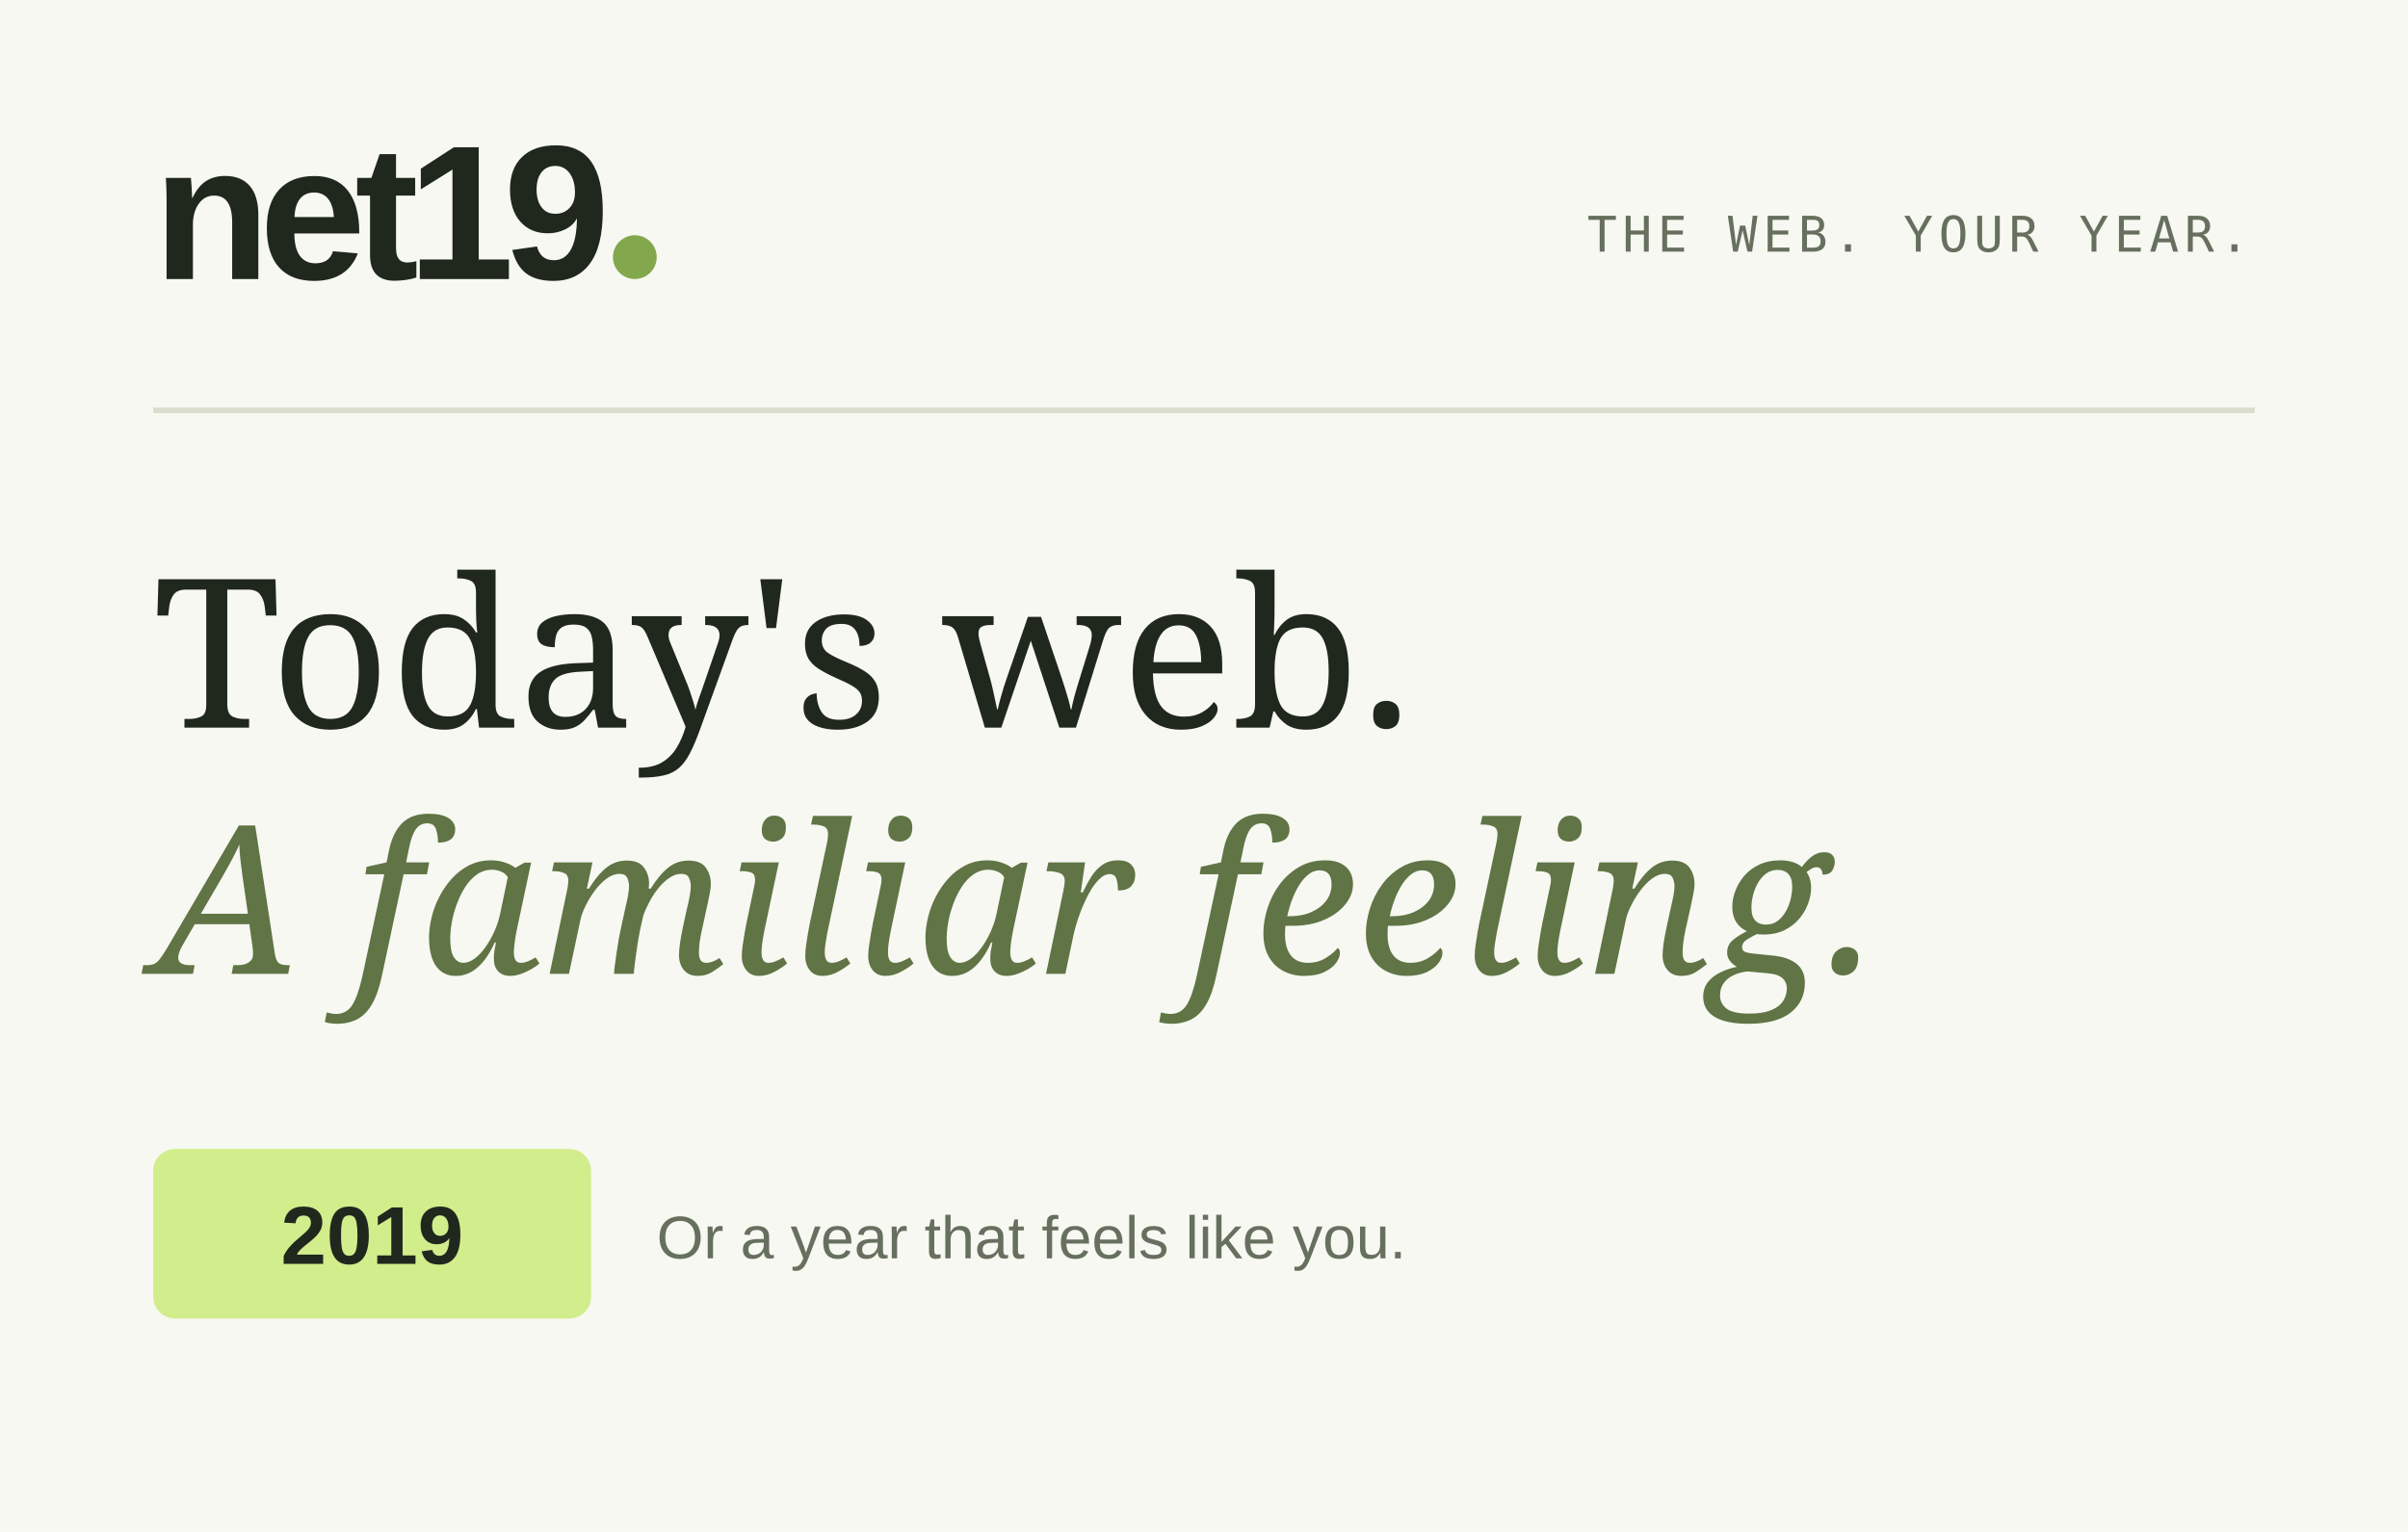
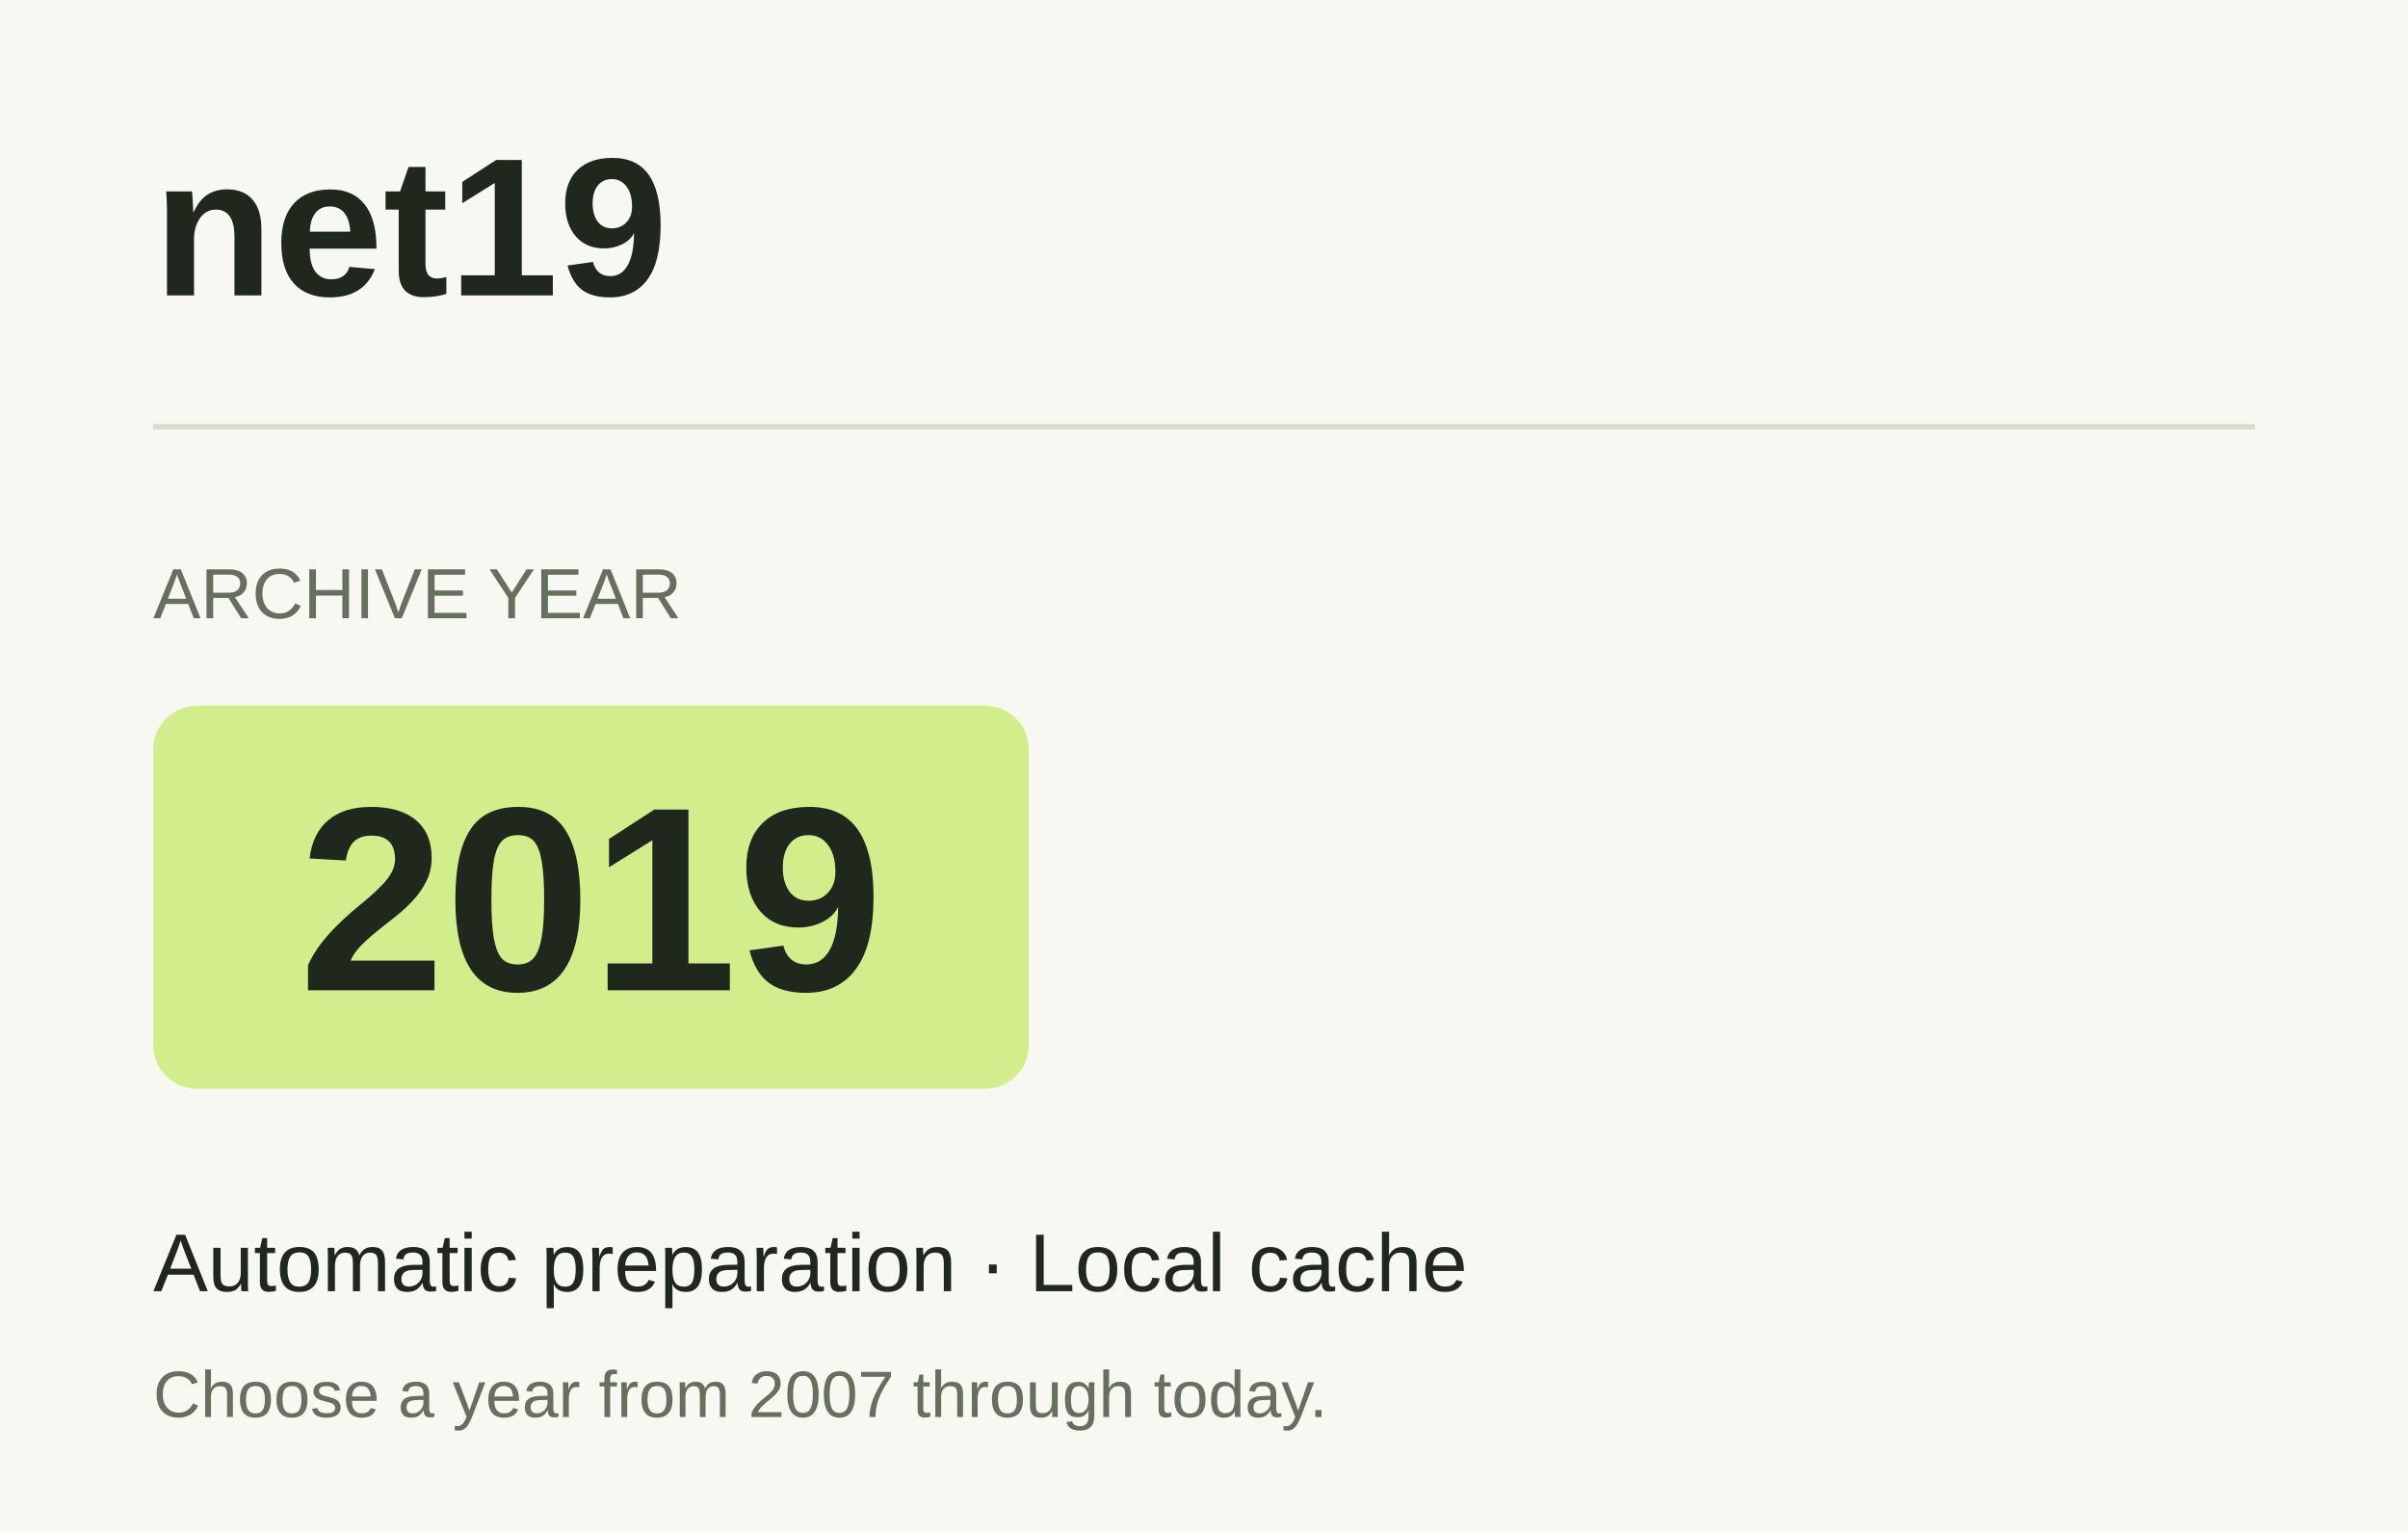
<svg xmlns="http://www.w3.org/2000/svg" width="440" height="280" viewBox="0 0 440 280">
  <rect width="440" height="280" fill="#f7f8f1" />
-   <path d="M28 75H412" stroke="#d8ddce" />
-   <text x="28" y="51" fill="#20281e" font-family="Arial,Helvetica,sans-serif" font-size="35" font-weight="bold" letter-spacing="-2">net19</text>
-   <circle cx="116" cy="47" r="4" fill="#83a74d" />
-   <text x="411" y="46" text-anchor="end" fill="#67705f" font-family="monospace" font-size="9" letter-spacing="1">THE WEB. YOUR YEAR.</text>
-   <text x="28" y="133" fill="#20281e" font-family="Georgia,serif" font-size="38">Today's web.</text>
-   <text x="28" y="178" fill="#607445" font-family="Georgia,serif" font-size="38" font-style="italic">A familiar feeling.</text>
-   <rect x="28" y="210" width="80" height="31" rx="4" fill="#d2ed8b" />
-   <text x="68" y="231" text-anchor="middle" fill="#20281e" font-family="Arial,sans-serif" font-size="15" font-weight="bold">2019</text>
-   <text x="120" y="230" fill="#67705f" font-family="Arial,sans-serif" font-size="11">Or a year that feels like you.</text>
+   <text x="28" y="54" fill="#20281e" font-family="Arial,Helvetica,sans-serif" font-size="36" font-weight="bold">net19</text>
+   <path d="M28 78H412" stroke="#d8ddce" />
+   <text x="28" y="113" fill="#67705f" font-family="Arial,sans-serif" font-size="13">ARCHIVE YEAR</text>
+   <rect x="28" y="129" width="160" height="70" rx="8" fill="#d2ed8b" />
+   <text x="108" y="181" text-anchor="middle" fill="#20281e" font-family="Arial,sans-serif" font-size="48" font-weight="bold">2019</text>
+   <text x="28" y="236" fill="#20281e" font-family="Arial,sans-serif" font-size="15">Automatic preparation · Local cache</text>
+   <text x="28" y="259" fill="#67705f" font-family="Arial,sans-serif" font-size="12">Choose a year from 2007 through today.</text>
</svg>
